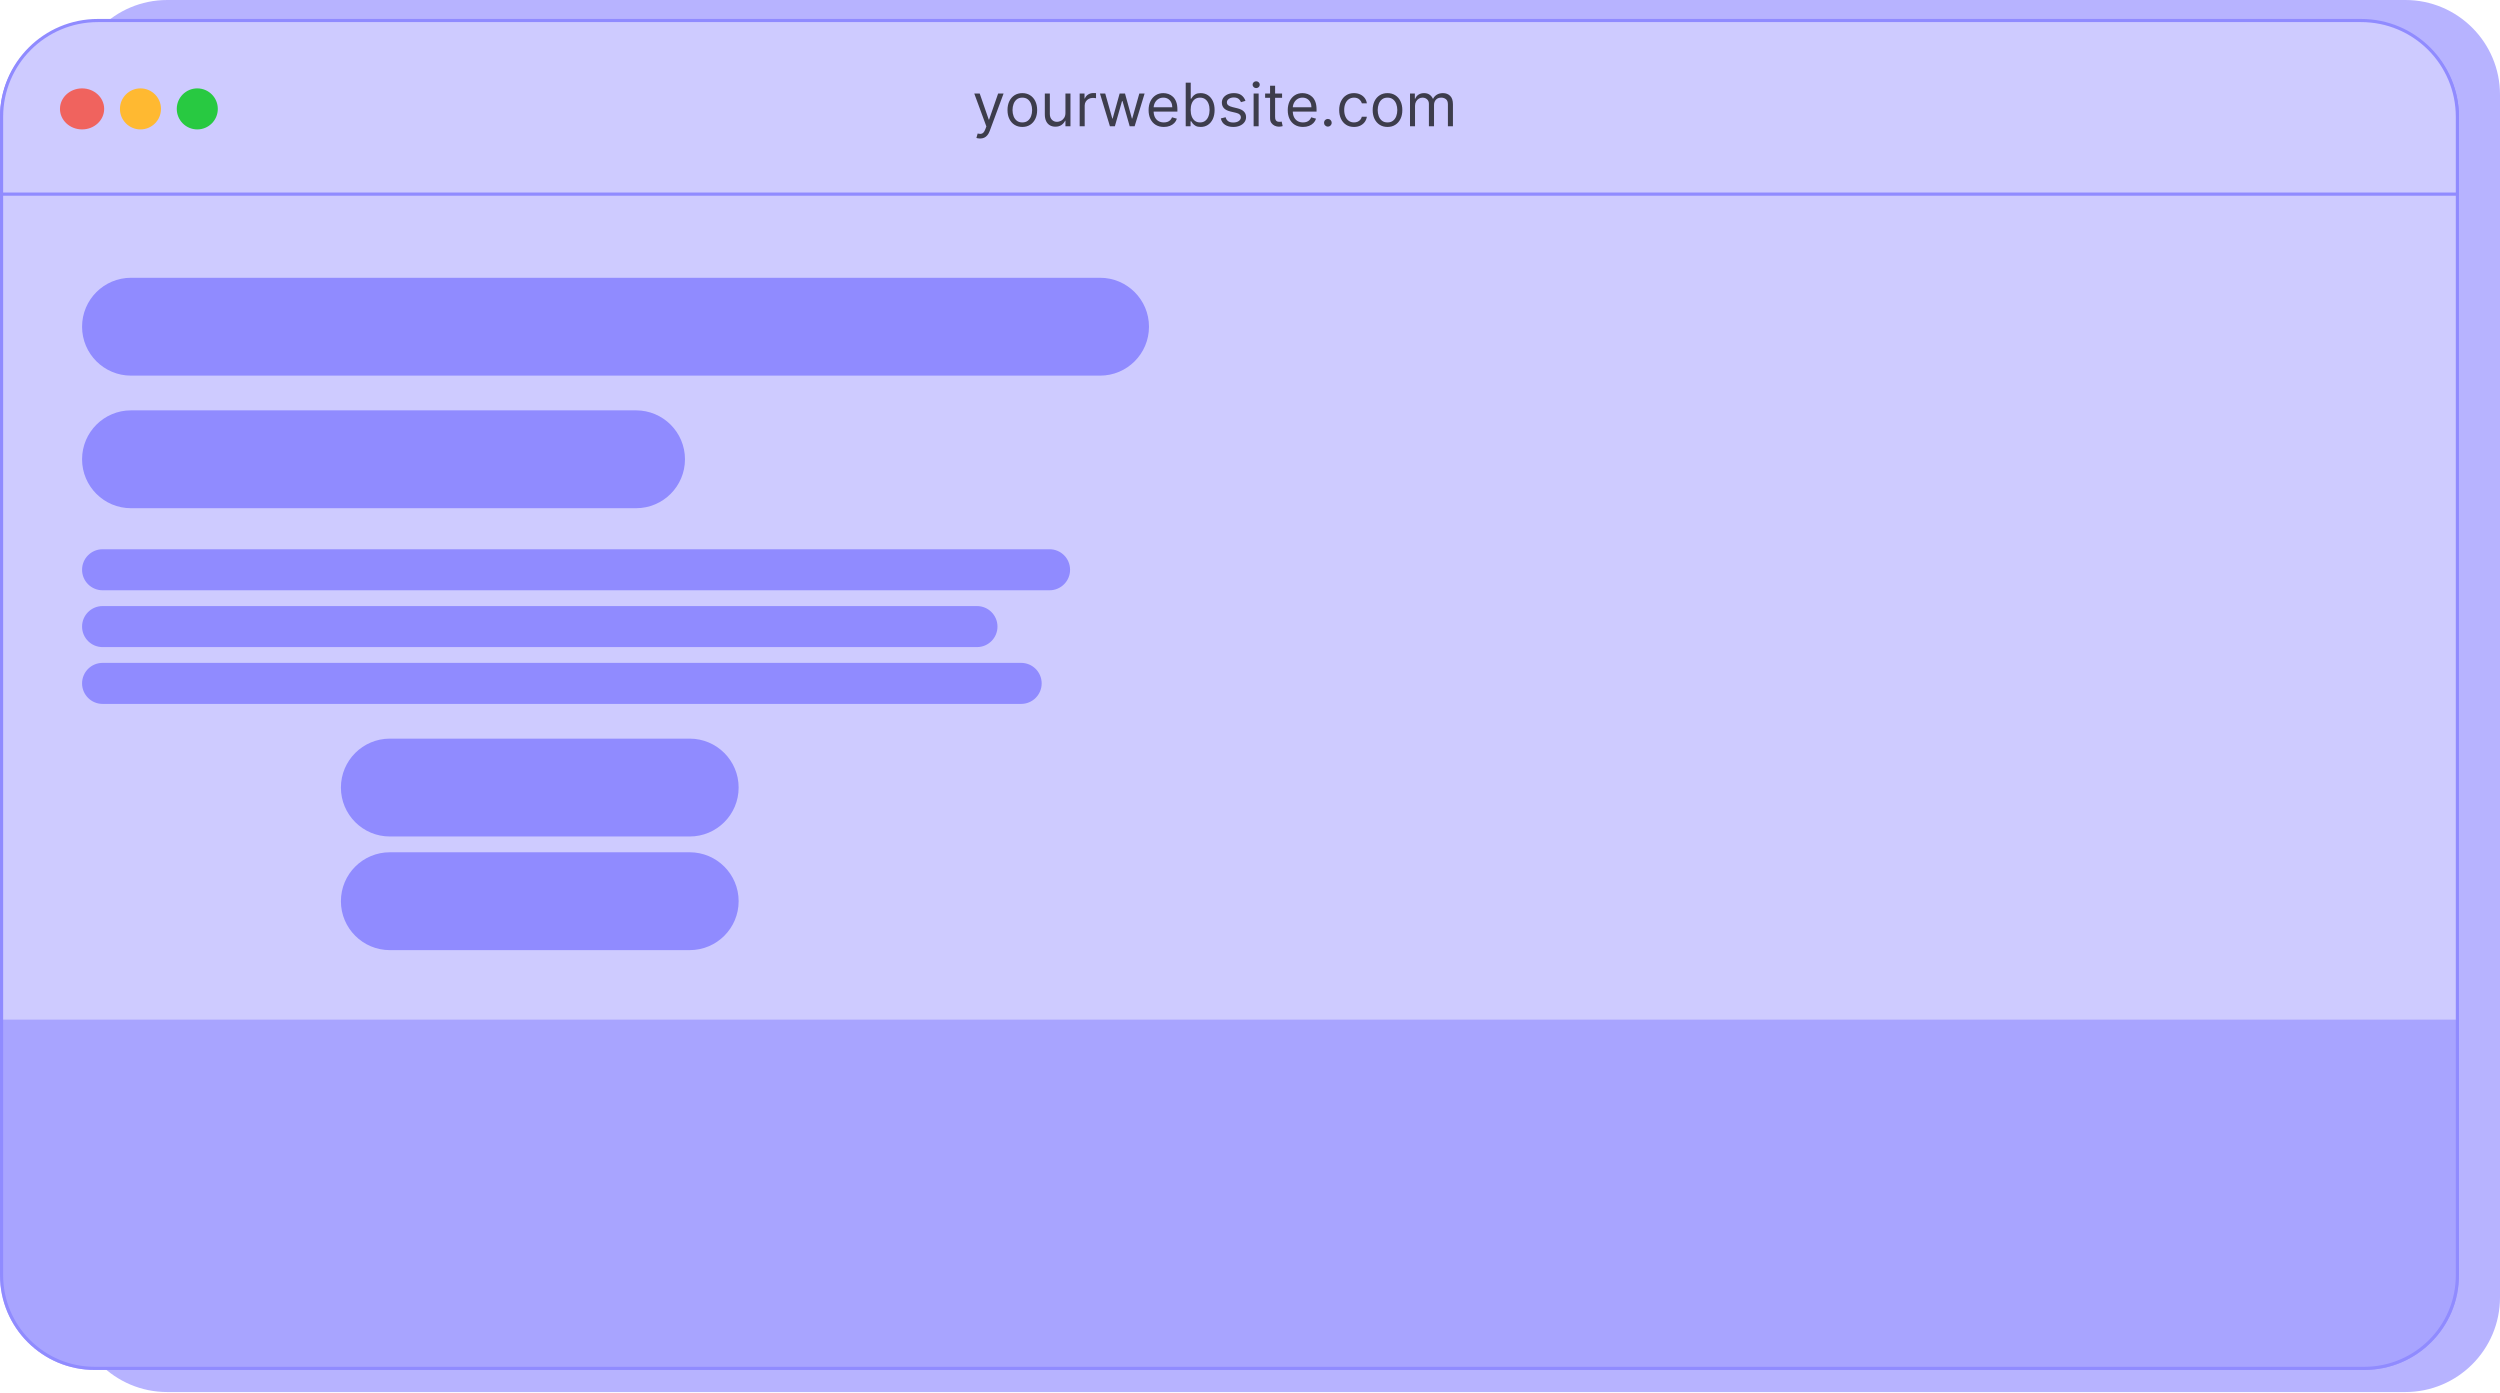
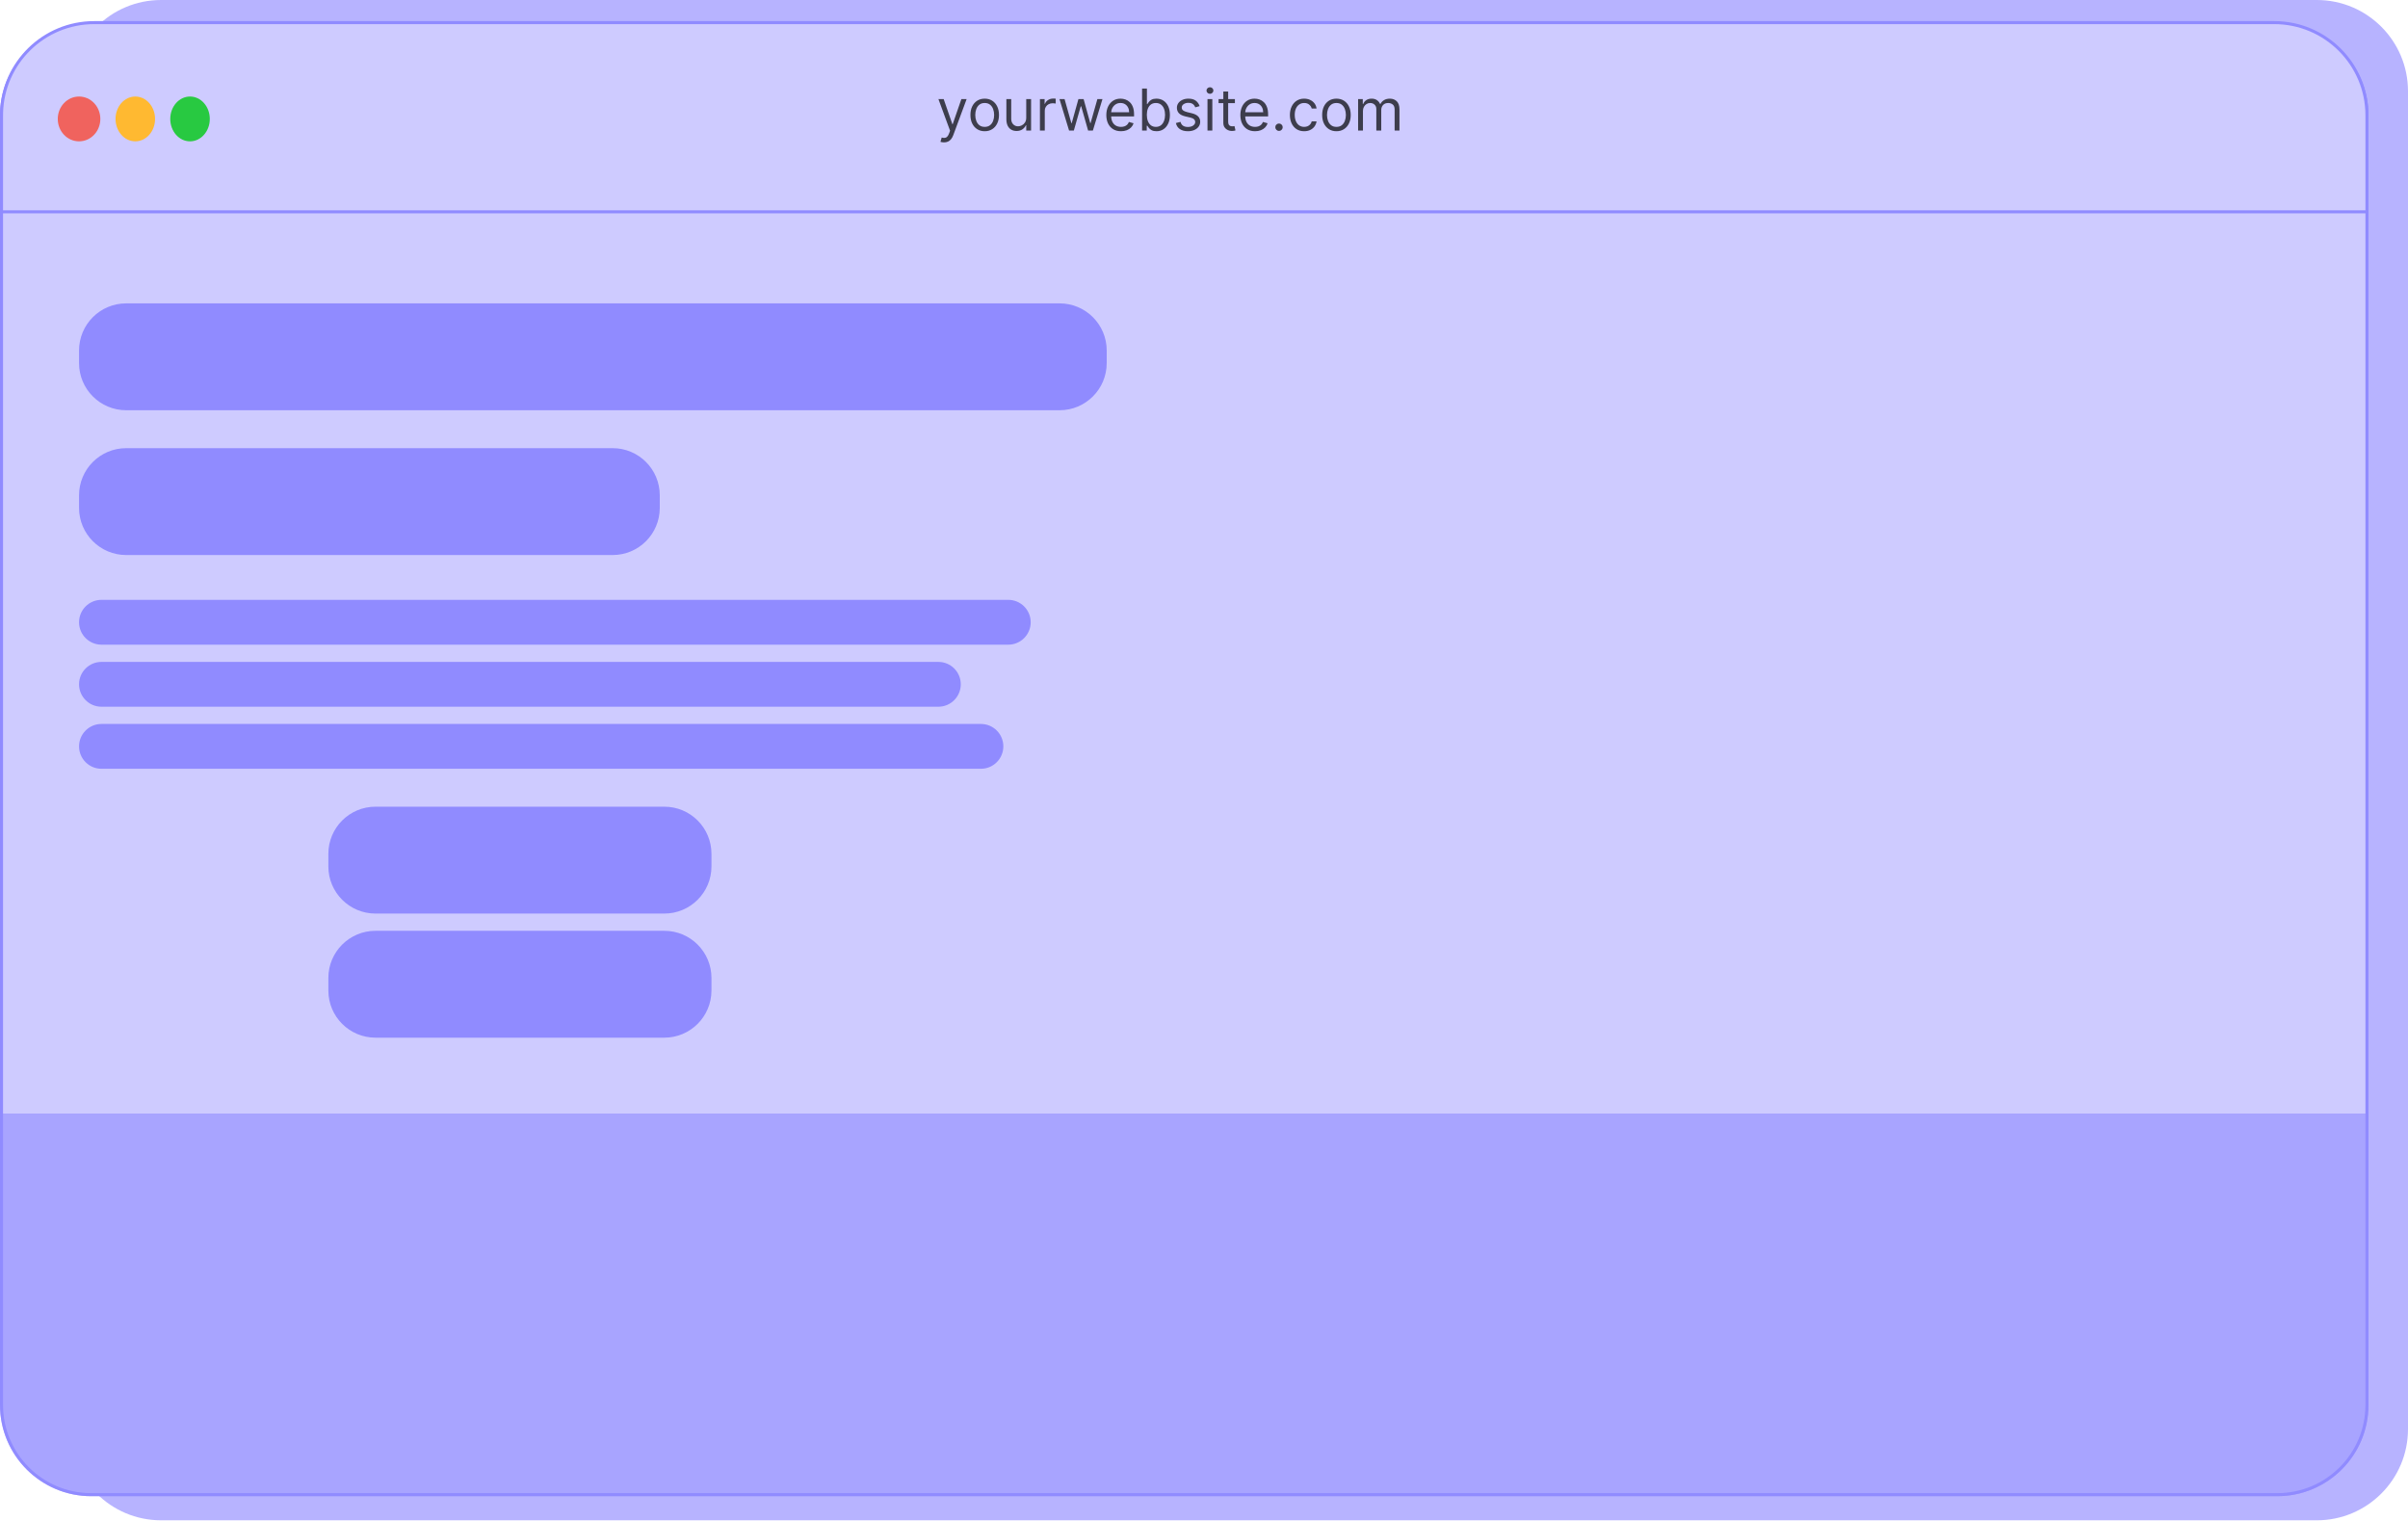
- <svg xmlns="http://www.w3.org/2000/svg" width="792" height="441" viewBox="0 0 792 441" fill="none">
-   <rect x="23" width="769" height="441" rx="30" fill="#B7B3FF" />
-   <rect x="0.5" y="7.5" width="778" height="426" rx="29.5" fill="#CECBFF" stroke="#908BFF" />
-   <path opacity="0.6" d="M0 323H779V404C779 420.569 765.569 434 749 434H30C13.431 434 0 420.569 0 404V323Z" fill="#908BFF" />
-   <path d="M748 6.5C764.845 6.5 778.5 20.155 778.5 37V61.5H0.5V37C0.5 20.155 14.155 6.5 31 6.5H748Z" fill="#CECBFF" stroke="#908BFF" />
-   <ellipse cx="26" cy="34.5" rx="7" ry="6.5" fill="#F0635E" />
-   <circle cx="44.5" cy="34.5" r="6.5" fill="#FFB931" />
-   <circle cx="62.5" cy="34.5" r="6.5" fill="#28C941" />
-   <path opacity="0.7" d="M310.483 43.886C310.213 43.886 309.972 43.864 309.761 43.819C309.55 43.778 309.403 43.738 309.322 43.697L309.727 42.294C310.114 42.393 310.456 42.429 310.753 42.402C311.05 42.375 311.313 42.242 311.542 42.004C311.776 41.77 311.99 41.39 312.183 40.864L312.48 40.054L308.648 29.636H310.375L313.236 37.895H313.344L316.205 29.636H317.932L313.533 41.511C313.335 42.047 313.09 42.49 312.797 42.841C312.505 43.196 312.165 43.459 311.778 43.63C311.396 43.801 310.964 43.886 310.483 43.886ZM323.873 40.216C322.937 40.216 322.116 39.993 321.41 39.548C320.708 39.103 320.16 38.48 319.764 37.679C319.372 36.878 319.177 35.943 319.177 34.872C319.177 33.793 319.372 32.85 319.764 32.045C320.16 31.24 320.708 30.615 321.41 30.169C322.116 29.724 322.937 29.501 323.873 29.501C324.808 29.501 325.627 29.724 326.329 30.169C327.035 30.615 327.584 31.24 327.975 32.045C328.371 32.85 328.569 33.793 328.569 34.872C328.569 35.943 328.371 36.878 327.975 37.679C327.584 38.48 327.035 39.103 326.329 39.548C325.627 39.993 324.808 40.216 323.873 40.216ZM323.873 38.785C324.583 38.785 325.168 38.603 325.627 38.239C326.086 37.875 326.425 37.396 326.646 36.802C326.866 36.208 326.976 35.565 326.976 34.872C326.976 34.179 326.866 33.534 326.646 32.936C326.425 32.337 326.086 31.854 325.627 31.485C325.168 31.116 324.583 30.932 323.873 30.932C323.162 30.932 322.577 31.116 322.118 31.485C321.66 31.854 321.32 32.337 321.1 32.936C320.879 33.534 320.769 34.179 320.769 34.872C320.769 35.565 320.879 36.208 321.1 36.802C321.32 37.396 321.66 37.875 322.118 38.239C322.577 38.603 323.162 38.785 323.873 38.785ZM337.531 35.763V29.636H339.123V40H337.531V38.246H337.423C337.18 38.772 336.802 39.22 336.289 39.588C335.776 39.953 335.129 40.135 334.346 40.135C333.698 40.135 333.122 39.993 332.619 39.71C332.115 39.422 331.719 38.99 331.431 38.414C331.143 37.834 330.999 37.103 330.999 36.222V29.636H332.592V36.114C332.592 36.869 332.803 37.472 333.226 37.922C333.653 38.372 334.198 38.597 334.859 38.597C335.255 38.597 335.657 38.495 336.066 38.293C336.48 38.091 336.827 37.78 337.106 37.362C337.389 36.944 337.531 36.41 337.531 35.763ZM342.039 40V29.636H343.578V31.202H343.686C343.875 30.689 344.217 30.273 344.711 29.953C345.206 29.634 345.764 29.474 346.385 29.474C346.502 29.474 346.648 29.477 346.823 29.481C346.999 29.486 347.131 29.492 347.221 29.501V31.121C347.167 31.107 347.044 31.087 346.85 31.06C346.661 31.029 346.461 31.013 346.25 31.013C345.746 31.013 345.296 31.119 344.9 31.33C344.509 31.537 344.199 31.825 343.969 32.194C343.744 32.558 343.632 32.974 343.632 33.442V40H342.039ZM351.624 40L348.466 29.636H350.139L352.379 37.571H352.487L354.7 29.636H356.401L358.587 37.544H358.695L360.935 29.636H362.608L359.45 40H357.885L355.618 32.038H355.456L353.189 40H351.624ZM368.706 40.216C367.707 40.216 366.846 39.995 366.122 39.555C365.402 39.109 364.847 38.489 364.455 37.693C364.068 36.892 363.875 35.961 363.875 34.899C363.875 33.838 364.068 32.902 364.455 32.092C364.847 31.278 365.391 30.644 366.088 30.19C366.79 29.731 367.608 29.501 368.544 29.501C369.084 29.501 369.617 29.591 370.143 29.771C370.669 29.951 371.148 30.244 371.58 30.648C372.012 31.049 372.356 31.579 372.612 32.241C372.869 32.902 372.997 33.716 372.997 34.683V35.358H365.008V33.981H371.378C371.378 33.397 371.261 32.875 371.027 32.416C370.797 31.957 370.469 31.595 370.042 31.33C369.619 31.064 369.12 30.932 368.544 30.932C367.91 30.932 367.361 31.089 366.898 31.404C366.439 31.715 366.086 32.119 365.838 32.619C365.591 33.118 365.467 33.653 365.467 34.224V35.142C365.467 35.925 365.602 36.588 365.872 37.133C366.146 37.672 366.527 38.084 367.012 38.367C367.498 38.646 368.063 38.785 368.706 38.785C369.124 38.785 369.502 38.727 369.839 38.61C370.181 38.489 370.476 38.309 370.723 38.07C370.971 37.827 371.162 37.526 371.297 37.166L372.835 37.598C372.673 38.12 372.401 38.579 372.019 38.974C371.636 39.366 371.164 39.672 370.602 39.892C370.04 40.108 369.408 40.216 368.706 40.216ZM375.635 40V26.182H377.228V31.283H377.362C377.479 31.103 377.641 30.873 377.848 30.595C378.06 30.311 378.361 30.059 378.752 29.839C379.148 29.614 379.684 29.501 380.358 29.501C381.231 29.501 382 29.72 382.666 30.156C383.331 30.592 383.851 31.211 384.224 32.011C384.598 32.812 384.784 33.757 384.784 34.845C384.784 35.943 384.598 36.894 384.224 37.699C383.851 38.5 383.334 39.121 382.672 39.561C382.011 39.998 381.249 40.216 380.385 40.216C379.719 40.216 379.186 40.106 378.786 39.885C378.386 39.66 378.078 39.406 377.862 39.123C377.646 38.835 377.479 38.597 377.362 38.408H377.174V40H375.635ZM377.201 34.818C377.201 35.601 377.315 36.291 377.545 36.89C377.774 37.483 378.109 37.949 378.55 38.286C378.991 38.619 379.531 38.785 380.169 38.785C380.835 38.785 381.391 38.61 381.836 38.259C382.286 37.904 382.623 37.427 382.848 36.829C383.077 36.226 383.192 35.556 383.192 34.818C383.192 34.09 383.08 33.433 382.855 32.848C382.634 32.259 382.299 31.793 381.849 31.451C381.404 31.105 380.844 30.932 380.169 30.932C379.522 30.932 378.977 31.096 378.536 31.424C378.096 31.748 377.763 32.203 377.538 32.787C377.313 33.367 377.201 34.044 377.201 34.818ZM394.561 31.957L393.131 32.362C393.041 32.124 392.908 31.892 392.733 31.667C392.562 31.438 392.328 31.249 392.031 31.101C391.734 30.952 391.354 30.878 390.891 30.878C390.256 30.878 389.728 31.024 389.305 31.316C388.887 31.604 388.677 31.971 388.677 32.416C388.677 32.812 388.821 33.125 389.109 33.354C389.397 33.584 389.847 33.775 390.459 33.928L391.997 34.305C392.924 34.53 393.614 34.874 394.068 35.338C394.523 35.797 394.75 36.388 394.75 37.112C394.75 37.706 394.579 38.237 394.237 38.705C393.9 39.172 393.427 39.541 392.82 39.811C392.213 40.081 391.507 40.216 390.702 40.216C389.645 40.216 388.77 39.986 388.077 39.528C387.384 39.069 386.946 38.399 386.761 37.517L388.273 37.139C388.417 37.697 388.689 38.115 389.089 38.394C389.494 38.673 390.022 38.812 390.675 38.812C391.417 38.812 392.006 38.655 392.442 38.34C392.883 38.021 393.104 37.639 393.104 37.193C393.104 36.833 392.978 36.532 392.726 36.289C392.474 36.042 392.087 35.857 391.565 35.736L389.838 35.331C388.889 35.106 388.192 34.758 387.746 34.285C387.306 33.808 387.085 33.212 387.085 32.497C387.085 31.912 387.249 31.395 387.578 30.945C387.911 30.495 388.363 30.142 388.934 29.886C389.51 29.63 390.162 29.501 390.891 29.501C391.916 29.501 392.721 29.726 393.306 30.176C393.895 30.626 394.314 31.22 394.561 31.957ZM397.147 40V29.636H398.739V40H397.147ZM397.956 27.909C397.646 27.909 397.378 27.803 397.154 27.592C396.933 27.381 396.823 27.126 396.823 26.829C396.823 26.533 396.933 26.279 397.154 26.067C397.378 25.856 397.646 25.75 397.956 25.75C398.267 25.75 398.532 25.856 398.753 26.067C398.978 26.279 399.09 26.533 399.09 26.829C399.09 27.126 398.978 27.381 398.753 27.592C398.532 27.803 398.267 27.909 397.956 27.909ZM406.163 29.636V30.986H400.792V29.636H406.163ZM402.357 27.153H403.95V37.031C403.95 37.481 404.015 37.818 404.145 38.043C404.28 38.264 404.451 38.412 404.658 38.489C404.87 38.561 405.092 38.597 405.326 38.597C405.502 38.597 405.645 38.588 405.758 38.57C405.87 38.547 405.96 38.529 406.028 38.516L406.352 39.946C406.244 39.986 406.093 40.027 405.9 40.068C405.706 40.112 405.461 40.135 405.164 40.135C404.714 40.135 404.274 40.038 403.842 39.845C403.414 39.651 403.059 39.357 402.776 38.961C402.497 38.565 402.357 38.066 402.357 37.463V27.153ZM412.792 40.216C411.793 40.216 410.932 39.995 410.208 39.555C409.488 39.109 408.932 38.489 408.541 37.693C408.154 36.892 407.961 35.961 407.961 34.899C407.961 33.838 408.154 32.902 408.541 32.092C408.932 31.278 409.477 30.644 410.174 30.19C410.876 29.731 411.694 29.501 412.63 29.501C413.17 29.501 413.703 29.591 414.229 29.771C414.755 29.951 415.234 30.244 415.666 30.648C416.098 31.049 416.442 31.579 416.698 32.241C416.955 32.902 417.083 33.716 417.083 34.683V35.358H409.094V33.981H415.464C415.464 33.397 415.347 32.875 415.113 32.416C414.883 31.957 414.555 31.595 414.128 31.33C413.705 31.064 413.206 30.932 412.63 30.932C411.996 30.932 411.447 31.089 410.984 31.404C410.525 31.715 410.172 32.119 409.924 32.619C409.677 33.118 409.553 33.653 409.553 34.224V35.142C409.553 35.925 409.688 36.588 409.958 37.133C410.232 37.672 410.612 38.084 411.098 38.367C411.584 38.646 412.149 38.785 412.792 38.785C413.21 38.785 413.588 38.727 413.925 38.61C414.267 38.489 414.562 38.309 414.809 38.07C415.057 37.827 415.248 37.526 415.383 37.166L416.921 37.598C416.759 38.12 416.487 38.579 416.105 38.974C415.722 39.366 415.25 39.672 414.688 39.892C414.126 40.108 413.494 40.216 412.792 40.216ZM420.666 40.108C420.333 40.108 420.047 39.989 419.809 39.75C419.57 39.512 419.451 39.226 419.451 38.894C419.451 38.561 419.57 38.275 419.809 38.037C420.047 37.798 420.333 37.679 420.666 37.679C420.999 37.679 421.284 37.798 421.523 38.037C421.761 38.275 421.88 38.561 421.88 38.894C421.88 39.114 421.824 39.316 421.712 39.501C421.604 39.685 421.457 39.834 421.273 39.946C421.093 40.054 420.891 40.108 420.666 40.108ZM428.948 40.216C427.976 40.216 427.14 39.986 426.438 39.528C425.736 39.069 425.196 38.437 424.819 37.632C424.441 36.827 424.252 35.907 424.252 34.872C424.252 33.82 424.445 32.891 424.832 32.086C425.223 31.276 425.768 30.644 426.465 30.19C427.167 29.731 427.985 29.501 428.921 29.501C429.65 29.501 430.306 29.636 430.891 29.906C431.476 30.176 431.955 30.554 432.328 31.04C432.702 31.526 432.933 32.092 433.023 32.74H431.431C431.309 32.268 431.04 31.849 430.621 31.485C430.207 31.116 429.65 30.932 428.948 30.932C428.327 30.932 427.783 31.094 427.315 31.418C426.852 31.737 426.49 32.189 426.229 32.774C425.972 33.354 425.844 34.035 425.844 34.818C425.844 35.619 425.97 36.316 426.222 36.91C426.478 37.504 426.838 37.965 427.302 38.293C427.769 38.621 428.318 38.785 428.948 38.785C429.362 38.785 429.737 38.714 430.075 38.57C430.412 38.426 430.698 38.219 430.932 37.949C431.165 37.679 431.332 37.355 431.431 36.977H433.023C432.933 37.589 432.711 38.14 432.355 38.63C432.004 39.116 431.539 39.503 430.959 39.791C430.383 40.074 429.713 40.216 428.948 40.216ZM439.561 40.216C438.626 40.216 437.805 39.993 437.098 39.548C436.397 39.103 435.848 38.48 435.452 37.679C435.061 36.878 434.865 35.943 434.865 34.872C434.865 33.793 435.061 32.85 435.452 32.045C435.848 31.24 436.397 30.615 437.098 30.169C437.805 29.724 438.626 29.501 439.561 29.501C440.497 29.501 441.315 29.724 442.017 30.169C442.723 30.615 443.272 31.24 443.663 32.045C444.059 32.85 444.257 33.793 444.257 34.872C444.257 35.943 444.059 36.878 443.663 37.679C443.272 38.48 442.723 39.103 442.017 39.548C441.315 39.993 440.497 40.216 439.561 40.216ZM439.561 38.785C440.272 38.785 440.857 38.603 441.315 38.239C441.774 37.875 442.114 37.396 442.334 36.802C442.555 36.208 442.665 35.565 442.665 34.872C442.665 34.179 442.555 33.534 442.334 32.936C442.114 32.337 441.774 31.854 441.315 31.485C440.857 31.116 440.272 30.932 439.561 30.932C438.85 30.932 438.266 31.116 437.807 31.485C437.348 31.854 437.008 32.337 436.788 32.936C436.568 33.534 436.457 34.179 436.457 34.872C436.457 35.565 436.568 36.208 436.788 36.802C437.008 37.396 437.348 37.875 437.807 38.239C438.266 38.603 438.85 38.785 439.561 38.785ZM446.688 40V29.636H448.226V31.256H448.361C448.577 30.702 448.926 30.273 449.407 29.967C449.888 29.657 450.466 29.501 451.141 29.501C451.825 29.501 452.394 29.657 452.848 29.967C453.307 30.273 453.664 30.702 453.921 31.256H454.029C454.294 30.72 454.692 30.295 455.223 29.98C455.754 29.661 456.39 29.501 457.132 29.501C458.059 29.501 458.817 29.791 459.406 30.372C459.996 30.948 460.29 31.845 460.29 33.064V40H458.698V33.064C458.698 32.299 458.489 31.753 458.07 31.424C457.652 31.096 457.159 30.932 456.593 30.932C455.864 30.932 455.299 31.152 454.899 31.593C454.499 32.029 454.299 32.583 454.299 33.253V40H452.679V32.902C452.679 32.313 452.488 31.838 452.106 31.478C451.723 31.114 451.231 30.932 450.628 30.932C450.214 30.932 449.828 31.042 449.468 31.262C449.112 31.483 448.824 31.789 448.604 32.18C448.388 32.567 448.28 33.014 448.28 33.523V40H446.688Z" fill="black" />
-   <rect x="26" y="88" width="338" height="31" rx="15.5" fill="#908BFF" />
-   <rect x="26" y="130" width="191" height="31" rx="15.5" fill="#908BFF" />
-   <rect x="108" y="234" width="126" height="31" rx="15.5" fill="#908BFF" />
-   <rect x="108" y="270" width="126" height="31" rx="15.5" fill="#908BFF" />
-   <rect x="26" y="174" width="313" height="13" rx="6.5" fill="#908BFF" />
-   <rect x="26" y="192" width="290" height="13" rx="6.5" fill="#908BFF" />
-   <rect x="26" y="210" width="304" height="13" rx="6.5" fill="#908BFF" />
+ <svg xmlns="http://www.w3.org/2000/svg" width="792" height="500" viewBox="0 0 792 500" fill="none">
+   <rect x="23" width="769" height="500" rx="30" fill="#B7B3FF" />
+   <rect x="0.5" y="8.436" width="778" height="483.127" rx="29.5" fill="#CECBFF" stroke="#908BFF" />
+   <path opacity="0.6" d="M0 366.213H779V462.064C779 478.632 765.569 492.064 749 492.064H30C13.431 492.064 0 478.632 0 462.064V366.213Z" fill="#908BFF" />
+   <path d="M748 7.436C764.845 7.436 778.5 21.092 778.5 37.937V69.661H0.5V37.937L0.51 37.149C0.927 20.669 14.418 7.436 31 7.436H748Z" fill="#CECBFF" stroke="#908BFF" />
+   <ellipse cx="26" cy="39.116" rx="7" ry="7.37" fill="#F0635E" />
+   <ellipse cx="44.5" cy="39.116" rx="6.5" ry="7.37" fill="#FFB931" />
+   <ellipse cx="62.5" cy="39.116" rx="6.5" ry="7.37" fill="#28C941" />
+   <path opacity="0.7" d="M310.483 46.83C310.213 46.83 309.972 46.807 309.761 46.762C309.55 46.722 309.403 46.681 309.322 46.641L309.727 45.237C310.114 45.336 310.456 45.372 310.753 45.345C311.05 45.318 311.313 45.186 311.542 44.947C311.776 44.713 311.99 44.333 312.183 43.807L312.48 42.997L308.648 32.58H310.375L313.236 40.838H313.344L316.205 32.58H317.932L313.533 44.455C313.335 44.99 313.09 45.433 312.797 45.784C312.505 46.139 312.165 46.402 311.778 46.573C311.396 46.744 310.964 46.83 310.483 46.83ZM323.873 43.159C322.937 43.159 322.116 42.937 321.41 42.491C320.708 42.046 320.16 41.423 319.764 40.622C319.372 39.822 319.177 38.886 319.177 37.816C319.177 36.736 319.372 35.794 319.764 34.988C320.16 34.183 320.708 33.558 321.41 33.113C322.116 32.667 322.937 32.445 323.873 32.445C324.808 32.445 325.627 32.667 326.329 33.113C327.035 33.558 327.584 34.183 327.975 34.988C328.371 35.794 328.569 36.736 328.569 37.816C328.569 38.886 328.371 39.822 327.975 40.622C327.584 41.423 327.035 42.046 326.329 42.491C325.627 42.937 324.808 43.159 323.873 43.159ZM323.873 41.729C324.583 41.729 325.168 41.547 325.627 41.182C326.086 40.818 326.425 40.339 326.646 39.745C326.866 39.151 326.976 38.508 326.976 37.816C326.976 37.123 326.866 36.477 326.646 35.879C326.425 35.281 326.086 34.797 325.627 34.428C325.168 34.059 324.583 33.875 323.873 33.875C323.162 33.875 322.577 34.059 322.118 34.428C321.66 34.797 321.32 35.281 321.1 35.879C320.879 36.477 320.769 37.123 320.769 37.816C320.769 38.508 320.879 39.151 321.1 39.745C321.32 40.339 321.66 40.818 322.118 41.182C322.577 41.547 323.162 41.729 323.873 41.729ZM337.531 38.706V32.58H339.123V42.943H337.531V41.189H337.423C337.18 41.715 336.802 42.163 336.289 42.532C335.776 42.896 335.129 43.078 334.346 43.078C333.698 43.078 333.122 42.937 332.619 42.653C332.115 42.365 331.719 41.934 331.431 41.358C331.143 40.778 330.999 40.047 330.999 39.165V32.58H332.592V39.057C332.592 39.813 332.803 40.415 333.226 40.865C333.653 41.315 334.198 41.54 334.859 41.54C335.255 41.54 335.657 41.439 336.066 41.236C336.48 41.034 336.827 40.724 337.106 40.305C337.389 39.887 337.531 39.354 337.531 38.706ZM342.039 42.943V32.58H343.578V34.145H343.686C343.875 33.632 344.217 33.216 344.711 32.897C345.206 32.577 345.764 32.418 346.385 32.418C346.502 32.418 346.648 32.42 346.823 32.425C346.999 32.429 347.131 32.436 347.221 32.445V34.064C347.167 34.05 347.044 34.03 346.85 34.003C346.661 33.972 346.461 33.956 346.25 33.956C345.746 33.956 345.296 34.062 344.9 34.273C344.509 34.48 344.199 34.768 343.969 35.137C343.744 35.501 343.632 35.917 343.632 36.385V42.943H342.039ZM351.624 42.943L348.466 32.58H350.139L352.379 40.514H352.487L354.7 32.58H356.401L358.587 40.487H358.695L360.935 32.58H362.608L359.45 42.943H357.885L355.618 34.982H355.456L353.189 42.943H351.624ZM368.706 43.159C367.707 43.159 366.846 42.939 366.122 42.498C365.402 42.053 364.847 41.432 364.455 40.636C364.068 39.835 363.875 38.904 363.875 37.842C363.875 36.781 364.068 35.845 364.455 35.036C364.847 34.221 365.391 33.587 366.088 33.133C366.79 32.674 367.608 32.445 368.544 32.445C369.084 32.445 369.617 32.535 370.143 32.715C370.669 32.895 371.148 33.187 371.58 33.592C372.012 33.992 372.356 34.523 372.612 35.184C372.869 35.845 372.997 36.659 372.997 37.627V38.301H365.008V36.925H371.378C371.378 36.34 371.261 35.818 371.027 35.359C370.797 34.901 370.469 34.539 370.042 34.273C369.619 34.008 369.12 33.875 368.544 33.875C367.91 33.875 367.361 34.032 366.898 34.347C366.439 34.658 366.086 35.063 365.838 35.562C365.591 36.061 365.467 36.596 365.467 37.168V38.085C365.467 38.868 365.602 39.532 365.872 40.076C366.146 40.615 366.527 41.027 367.012 41.31C367.498 41.589 368.063 41.729 368.706 41.729C369.124 41.729 369.502 41.67 369.839 41.553C370.181 41.432 370.476 41.252 370.723 41.014C370.971 40.771 371.162 40.469 371.297 40.109L372.835 40.541C372.673 41.063 372.401 41.522 372.019 41.918C371.636 42.309 371.164 42.615 370.602 42.835C370.04 43.051 369.408 43.159 368.706 43.159ZM375.635 42.943V29.125H377.228V34.226H377.362C377.479 34.046 377.641 33.817 377.848 33.538C378.06 33.254 378.361 33.002 378.752 32.782C379.148 32.557 379.684 32.445 380.358 32.445C381.231 32.445 382 32.663 382.666 33.099C383.331 33.535 383.851 34.154 384.224 34.955C384.598 35.755 384.784 36.7 384.784 37.788C384.784 38.886 384.598 39.837 384.224 40.642C383.851 41.443 383.334 42.064 382.672 42.505C382.011 42.941 381.249 43.159 380.385 43.159C379.719 43.159 379.186 43.049 378.786 42.829C378.386 42.604 378.078 42.349 377.862 42.066C377.646 41.778 377.479 41.54 377.362 41.351H377.174V42.943H375.635ZM377.201 37.761C377.201 38.544 377.315 39.235 377.545 39.833C377.774 40.427 378.109 40.892 378.55 41.23C378.991 41.562 379.531 41.729 380.169 41.729C380.835 41.729 381.391 41.553 381.836 41.203C382.286 40.847 382.623 40.37 382.848 39.772C383.077 39.169 383.192 38.499 383.192 37.761C383.192 37.033 383.08 36.376 382.855 35.791C382.634 35.202 382.299 34.736 381.849 34.395C381.404 34.048 380.844 33.875 380.169 33.875C379.522 33.875 378.977 34.039 378.536 34.368C378.096 34.691 377.763 35.146 377.538 35.731C377.313 36.311 377.201 36.988 377.201 37.761ZM394.561 34.901L393.131 35.306C393.041 35.067 392.908 34.836 392.733 34.611C392.562 34.381 392.328 34.192 392.031 34.044C391.734 33.895 391.354 33.821 390.891 33.821C390.256 33.821 389.728 33.967 389.305 34.26C388.887 34.548 388.677 34.914 388.677 35.359C388.677 35.755 388.821 36.068 389.109 36.297C389.397 36.527 389.847 36.718 390.459 36.871L391.997 37.249C392.924 37.474 393.614 37.818 394.068 38.281C394.523 38.74 394.75 39.331 394.75 40.056C394.75 40.649 394.579 41.18 394.237 41.648C393.9 42.116 393.427 42.484 392.82 42.754C392.213 43.024 391.507 43.159 390.702 43.159C389.645 43.159 388.77 42.93 388.077 42.471C387.384 42.012 386.946 41.342 386.761 40.46L388.273 40.083C388.417 40.64 388.689 41.059 389.089 41.337C389.494 41.616 390.022 41.756 390.675 41.756C391.417 41.756 392.006 41.598 392.442 41.283C392.883 40.964 393.104 40.582 393.104 40.136C393.104 39.777 392.978 39.475 392.726 39.232C392.474 38.985 392.087 38.8 391.565 38.679L389.838 38.274C388.889 38.049 388.192 37.701 387.746 37.228C387.306 36.752 387.085 36.156 387.085 35.441C387.085 34.856 387.249 34.338 387.578 33.889C387.911 33.439 388.363 33.086 388.934 32.829C389.51 32.573 390.162 32.445 390.891 32.445C391.916 32.445 392.721 32.67 393.306 33.119C393.895 33.569 394.314 34.163 394.561 34.901ZM397.147 42.943V32.58H398.739V42.943H397.147ZM397.956 30.852C397.646 30.852 397.378 30.747 397.154 30.535C396.933 30.324 396.823 30.07 396.823 29.773C396.823 29.476 396.933 29.222 397.154 29.01C397.378 28.799 397.646 28.693 397.956 28.693C398.267 28.693 398.532 28.799 398.753 29.01C398.978 29.222 399.09 29.476 399.09 29.773C399.09 30.07 398.978 30.324 398.753 30.535C398.532 30.747 398.267 30.852 397.956 30.852ZM406.163 32.58V33.929H400.792V32.58H406.163ZM402.357 30.097H403.95V39.974C403.95 40.424 404.015 40.762 404.145 40.987C404.28 41.207 404.451 41.355 404.658 41.432C404.87 41.504 405.092 41.54 405.326 41.54C405.502 41.54 405.645 41.531 405.758 41.513C405.87 41.49 405.96 41.472 406.028 41.459L406.352 42.889C406.244 42.93 406.093 42.97 405.9 43.011C405.706 43.056 405.461 43.078 405.164 43.078C404.714 43.078 404.274 42.981 403.842 42.788C403.414 42.595 403.059 42.3 402.776 41.904C402.497 41.508 402.357 41.009 402.357 40.406V30.097ZM412.792 43.159C411.793 43.159 410.932 42.939 410.208 42.498C409.488 42.053 408.932 41.432 408.541 40.636C408.154 39.835 407.961 38.904 407.961 37.842C407.961 36.781 408.154 35.845 408.541 35.036C408.932 34.221 409.477 33.587 410.174 33.133C410.876 32.674 411.694 32.445 412.63 32.445C413.17 32.445 413.703 32.535 414.229 32.715C414.755 32.895 415.234 33.187 415.666 33.592C416.098 33.992 416.442 34.523 416.698 35.184C416.955 35.845 417.083 36.659 417.083 37.627V38.301H409.094V36.925H415.464C415.464 36.34 415.347 35.818 415.113 35.359C414.883 34.901 414.555 34.539 414.128 34.273C413.705 34.008 413.206 33.875 412.63 33.875C411.996 33.875 411.447 34.032 410.984 34.347C410.525 34.658 410.172 35.063 409.924 35.562C409.677 36.061 409.553 36.596 409.553 37.168V38.085C409.553 38.868 409.688 39.532 409.958 40.076C410.232 40.615 410.612 41.027 411.098 41.31C411.584 41.589 412.149 41.729 412.792 41.729C413.21 41.729 413.588 41.67 413.925 41.553C414.267 41.432 414.562 41.252 414.809 41.014C415.057 40.771 415.248 40.469 415.383 40.109L416.921 40.541C416.759 41.063 416.487 41.522 416.105 41.918C415.722 42.309 415.25 42.615 414.688 42.835C414.126 43.051 413.494 43.159 412.792 43.159ZM420.666 43.051C420.333 43.051 420.047 42.932 419.809 42.694C419.57 42.455 419.451 42.17 419.451 41.837C419.451 41.504 419.57 41.218 419.809 40.98C420.047 40.742 420.333 40.622 420.666 40.622C420.999 40.622 421.284 40.742 421.523 40.98C421.761 41.218 421.88 41.504 421.88 41.837C421.88 42.057 421.824 42.26 421.712 42.444C421.604 42.628 421.457 42.777 421.273 42.889C421.093 42.997 420.891 43.051 420.666 43.051ZM428.948 43.159C427.976 43.159 427.14 42.93 426.438 42.471C425.736 42.012 425.196 41.38 424.819 40.575C424.441 39.77 424.252 38.85 424.252 37.816C424.252 36.763 424.445 35.834 424.832 35.029C425.223 34.219 425.768 33.587 426.465 33.133C427.167 32.674 427.985 32.445 428.921 32.445C429.65 32.445 430.306 32.58 430.891 32.849C431.476 33.119 431.955 33.497 432.328 33.983C432.702 34.469 432.933 35.036 433.023 35.683H431.431C431.309 35.211 431.04 34.793 430.621 34.428C430.207 34.059 429.65 33.875 428.948 33.875C428.327 33.875 427.783 34.037 427.315 34.361C426.852 34.68 426.49 35.132 426.229 35.717C425.972 36.297 425.844 36.979 425.844 37.761C425.844 38.562 425.97 39.259 426.222 39.853C426.478 40.447 426.838 40.908 427.302 41.236C427.769 41.565 428.318 41.729 428.948 41.729C429.362 41.729 429.737 41.657 430.075 41.513C430.412 41.369 430.698 41.162 430.932 40.892C431.165 40.622 431.332 40.298 431.431 39.921H433.023C432.933 40.532 432.711 41.083 432.355 41.574C432.004 42.059 431.539 42.446 430.959 42.734C430.383 43.017 429.713 43.159 428.948 43.159ZM439.561 43.159C438.626 43.159 437.805 42.937 437.098 42.491C436.397 42.046 435.848 41.423 435.452 40.622C435.061 39.822 434.865 38.886 434.865 37.816C434.865 36.736 435.061 35.794 435.452 34.988C435.848 34.183 436.397 33.558 437.098 33.113C437.805 32.667 438.626 32.445 439.561 32.445C440.497 32.445 441.315 32.667 442.017 33.113C442.723 33.558 443.272 34.183 443.663 34.988C444.059 35.794 444.257 36.736 444.257 37.816C444.257 38.886 444.059 39.822 443.663 40.622C443.272 41.423 442.723 42.046 442.017 42.491C441.315 42.937 440.497 43.159 439.561 43.159ZM439.561 41.729C440.272 41.729 440.857 41.547 441.315 41.182C441.774 40.818 442.114 40.339 442.334 39.745C442.555 39.151 442.665 38.508 442.665 37.816C442.665 37.123 442.555 36.477 442.334 35.879C442.114 35.281 441.774 34.797 441.315 34.428C440.857 34.059 440.272 33.875 439.561 33.875C438.85 33.875 438.266 34.059 437.807 34.428C437.348 34.797 437.008 35.281 436.788 35.879C436.568 36.477 436.457 37.123 436.457 37.816C436.457 38.508 436.568 39.151 436.788 39.745C437.008 40.339 437.348 40.818 437.807 41.182C438.266 41.547 438.85 41.729 439.561 41.729ZM446.688 42.943V32.58H448.226V34.199H448.361C448.577 33.646 448.926 33.216 449.407 32.91C449.888 32.6 450.466 32.445 451.141 32.445C451.825 32.445 452.394 32.6 452.848 32.91C453.307 33.216 453.664 33.646 453.921 34.199H454.029C454.294 33.664 454.692 33.239 455.223 32.924C455.754 32.604 456.39 32.445 457.132 32.445C458.059 32.445 458.817 32.735 459.406 33.315C459.996 33.891 460.29 34.788 460.29 36.007V42.943H458.698V36.007C458.698 35.242 458.489 34.696 458.07 34.368C457.652 34.039 457.159 33.875 456.593 33.875C455.864 33.875 455.299 34.096 454.899 34.536C454.499 34.973 454.299 35.526 454.299 36.196V42.943H452.679V35.845C452.679 35.256 452.488 34.782 452.106 34.422C451.723 34.057 451.231 33.875 450.628 33.875C450.214 33.875 449.828 33.985 449.468 34.206C449.112 34.426 448.824 34.732 448.604 35.123C448.388 35.51 448.28 35.958 448.28 36.466V42.943H446.688Z" fill="black" />
+   <rect x="26" y="99.773" width="338" height="35.147" rx="15.5" fill="#908BFF" />
+   <rect x="26" y="147.392" width="191" height="35.147" rx="15.5" fill="#908BFF" />
+   <rect x="108" y="265.306" width="126" height="35.147" rx="15.5" fill="#908BFF" />
+   <rect x="108" y="306.122" width="126" height="35.147" rx="15.5" fill="#908BFF" />
+   <rect x="26" y="197.279" width="313" height="14.739" rx="7.37" fill="#908BFF" />
+   <rect x="26" y="217.687" width="290" height="14.739" rx="7.37" fill="#908BFF" />
+   <rect x="26" y="238.095" width="304" height="14.739" rx="7.37" fill="#908BFF" />
</svg>
